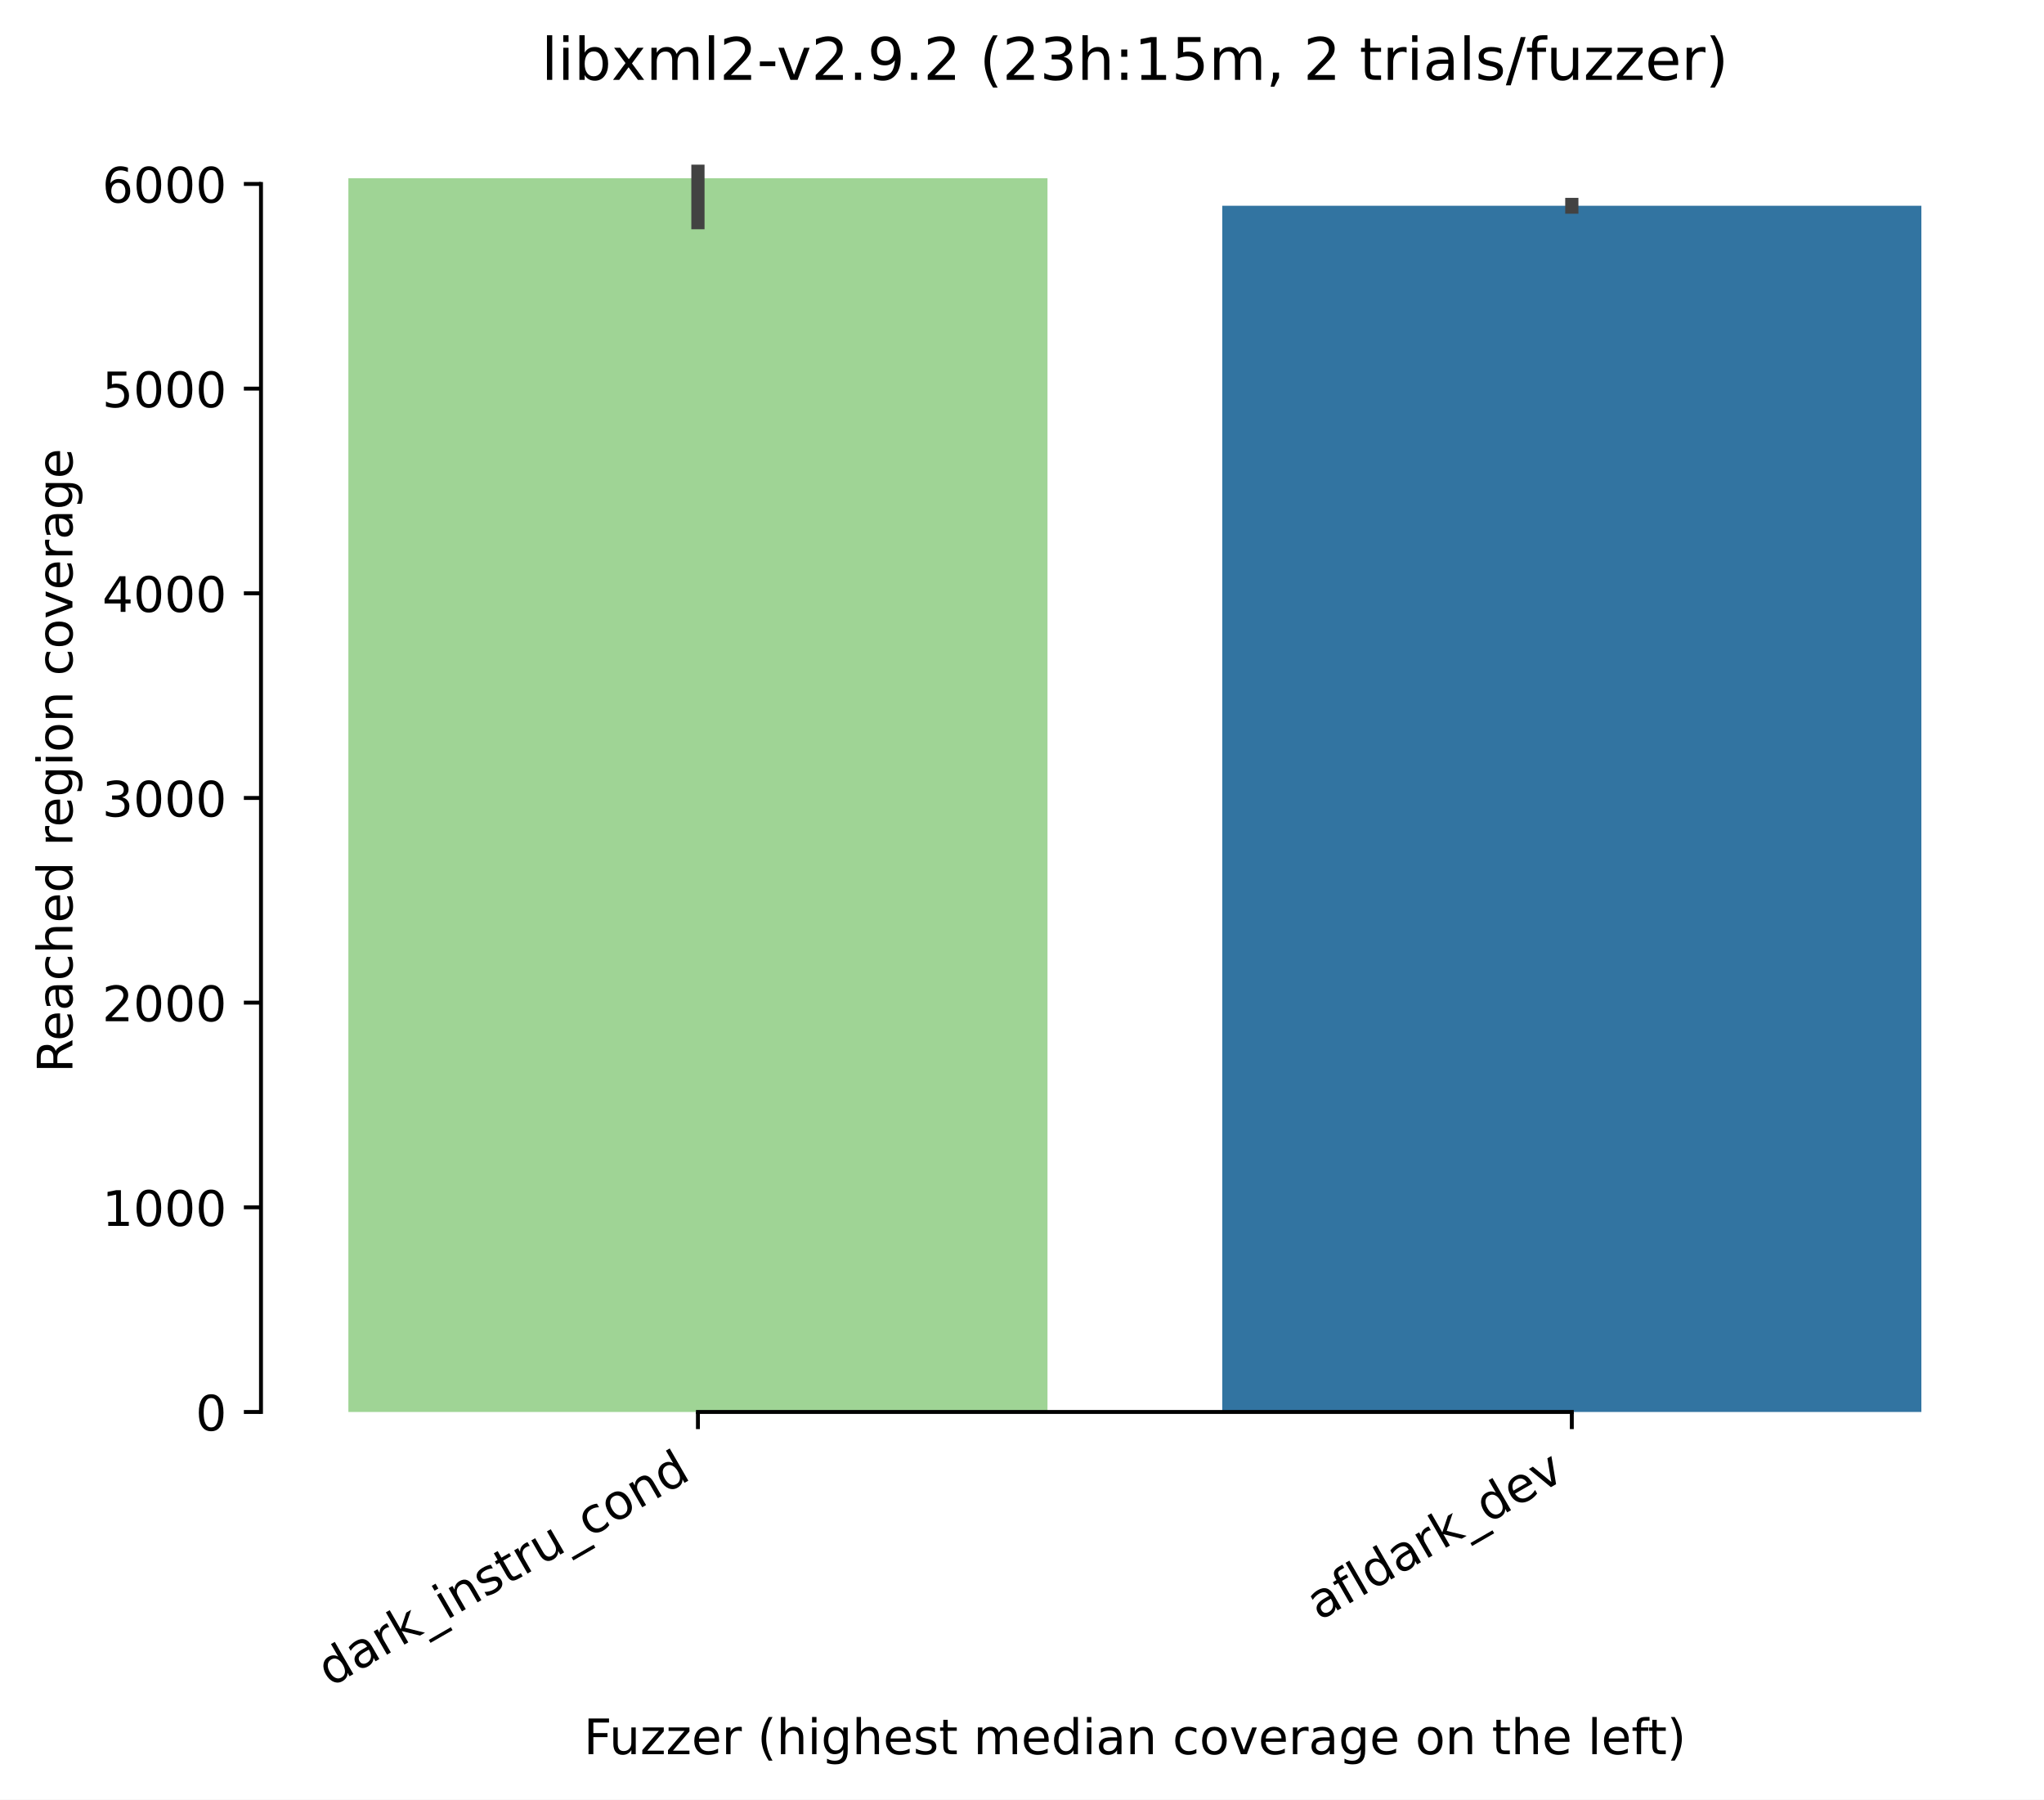
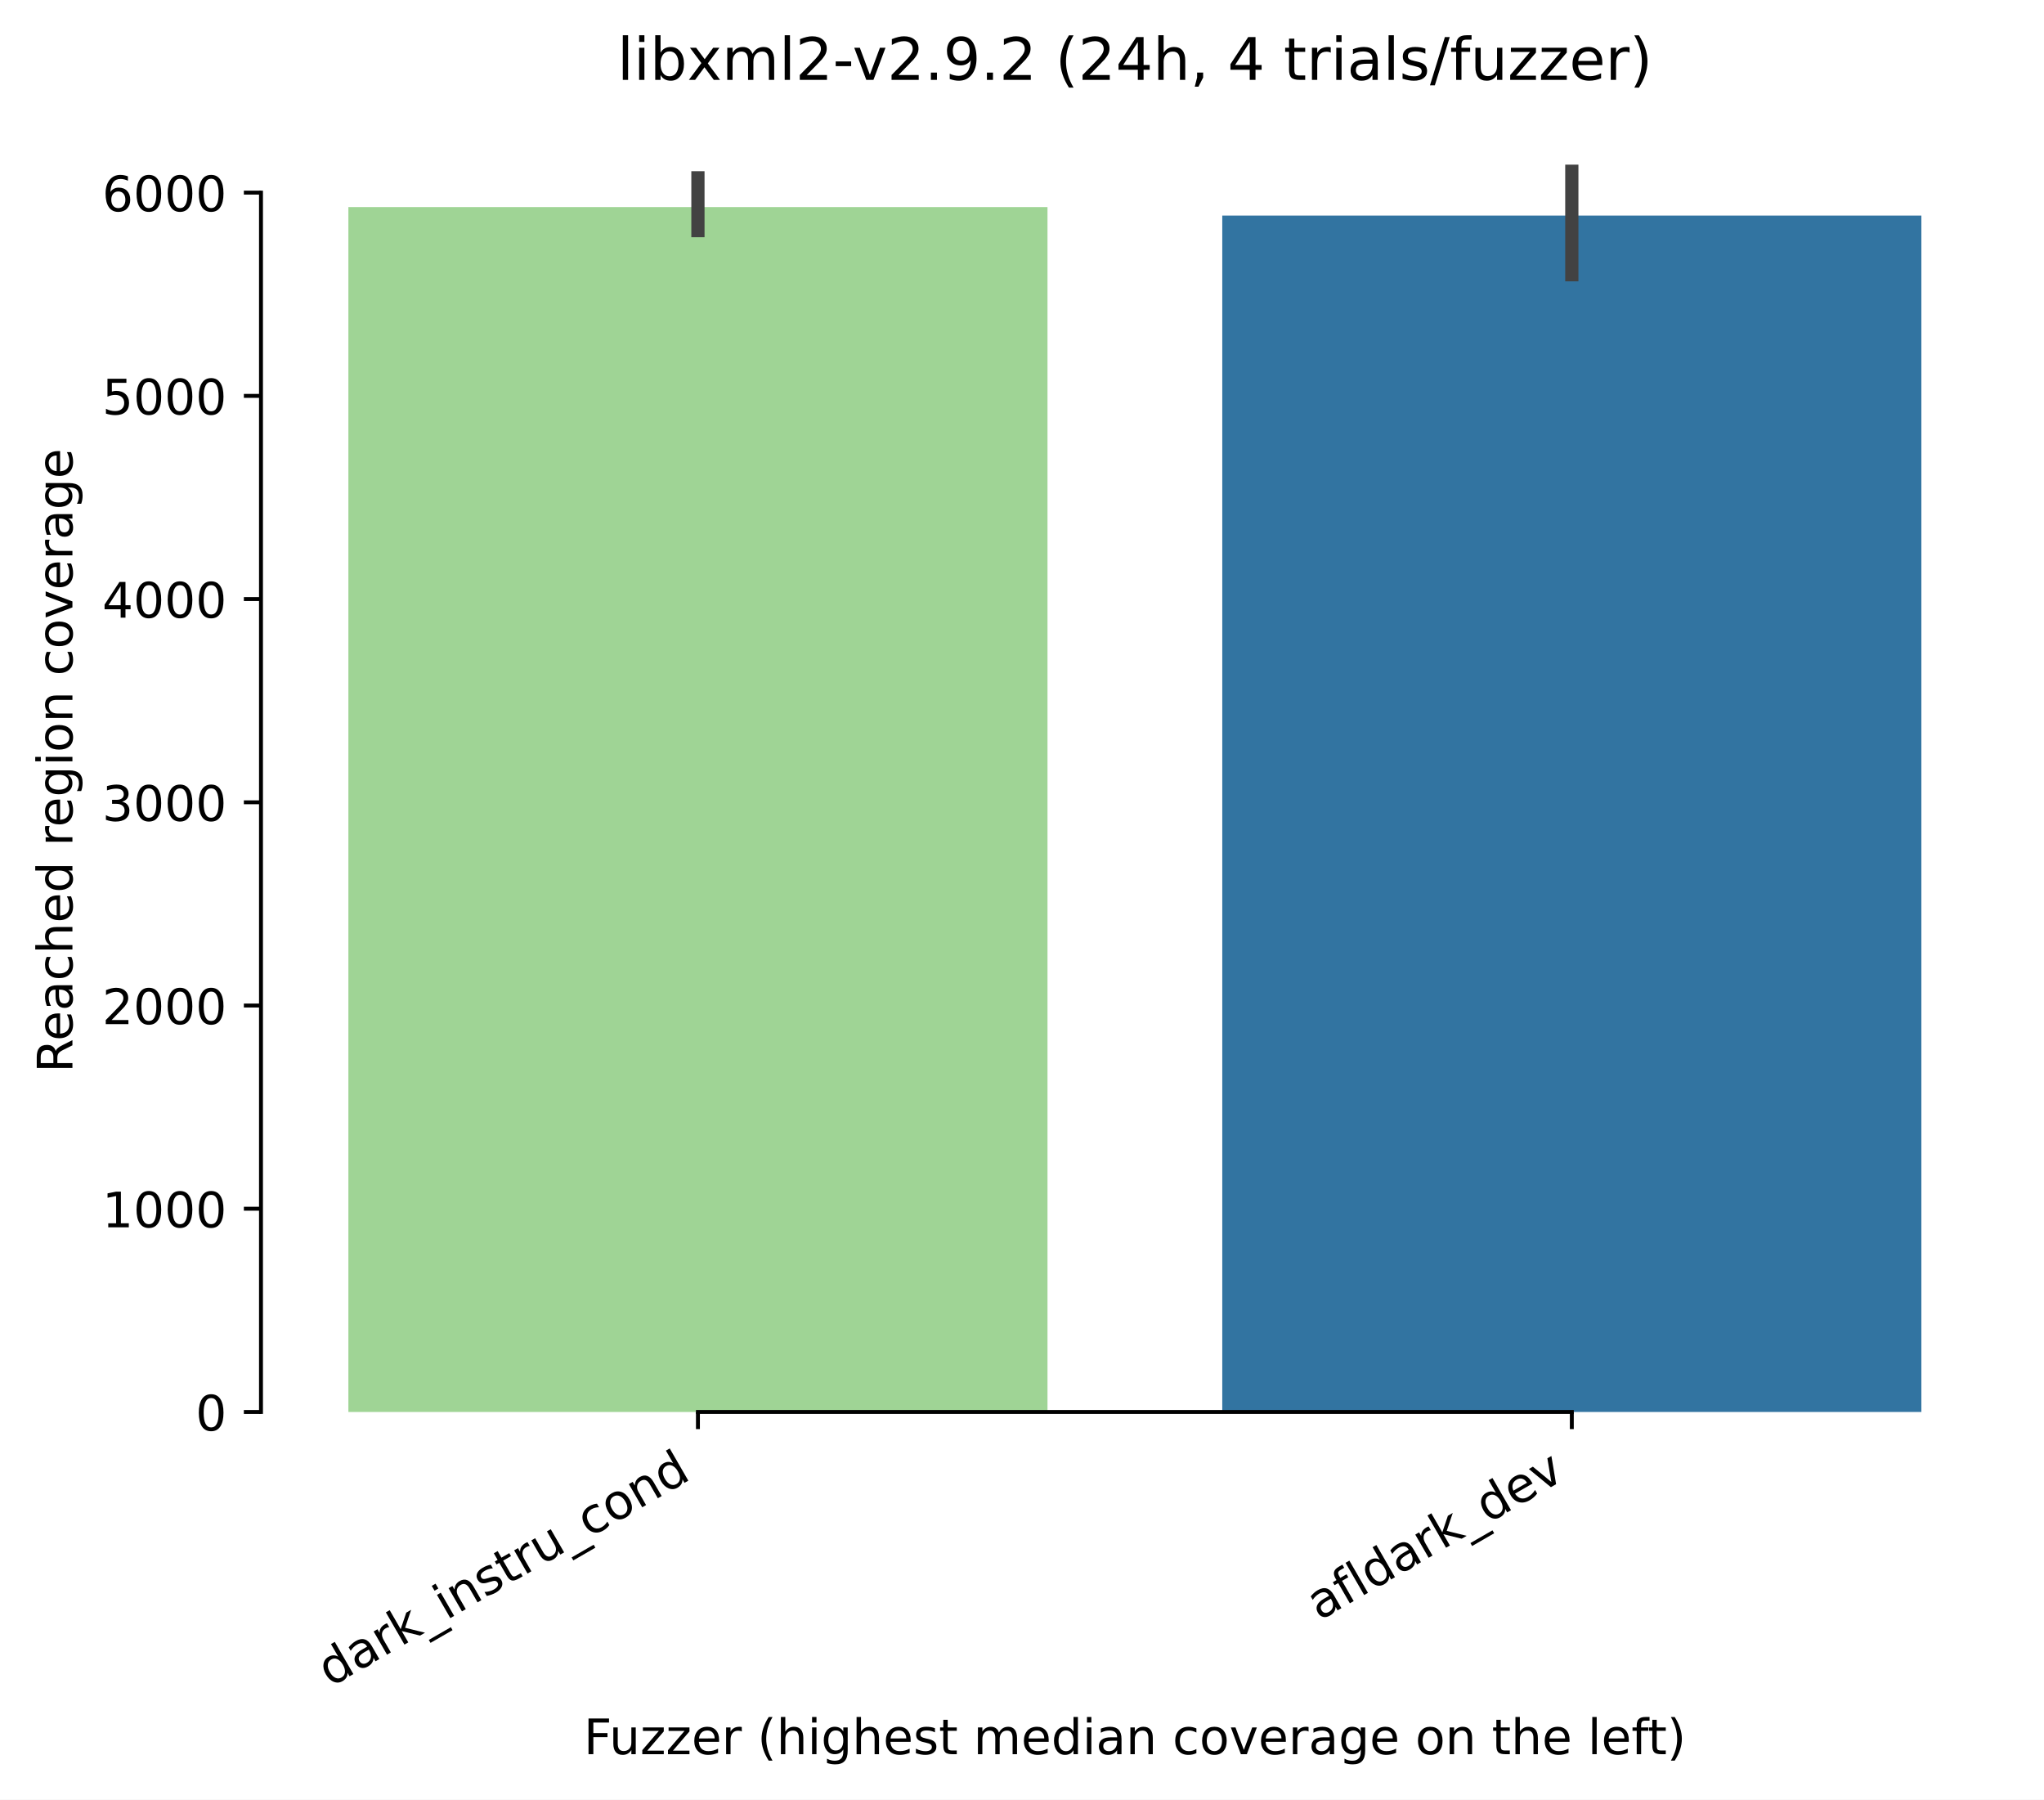
<svg xmlns="http://www.w3.org/2000/svg" xmlns:xlink="http://www.w3.org/1999/xlink" height="367.618pt" version="1.1" viewBox="0 0 417.648 367.618" width="417.648pt">
  <defs>
    <style type="text/css">*{stroke-linecap:butt;stroke-linejoin:round;}</style>
  </defs>
  <g id="figure_1">
    <g id="patch_1">
      <path d="M 0 367.618  L 417.648 367.618  L 417.648 0  L 0 0  z " style="fill:#ffffff;" />
    </g>
    <g id="axes_1">
      <g id="patch_2">
        <path d="M 53.328 288.43  L 410.448 288.43  L 410.448 22.318  L 53.328 22.318  z " style="fill:#ffffff;" />
      </g>
      <g id="patch_3">
-         <path clip-path="url(#pea801b7d7a)" d="M 71.184 288.43  L 214.032 288.43  L 214.032 36.412  L 71.184 36.412  z " style="fill:#9fd495;" />
+         <path clip-path="url(#p8fceeec63d)" d="M 71.184 288.43  L 214.032 288.43  L 214.032 42.297  L 71.184 42.297  z " style="fill:#9fd495;" />
      </g>
      <g id="patch_4">
-         <path clip-path="url(#pea801b7d7a)" d="M 249.744 288.43  L 392.592 288.43  L 392.592 42.035  L 249.744 42.035  z " style="fill:#3274a1;" />
+         <path clip-path="url(#p8fceeec63d)" d="M 249.744 288.43  L 392.592 288.43  L 392.592 44.04  L 249.744 44.04  z " style="fill:#3274a1;" />
      </g>
      <g id="matplotlib.axis_1">
        <g id="xtick_1">
          <g id="line2d_1">
            <defs>
-               <path d="M 0 0  L 0 3.5  " id="m14c34726f8" style="stroke:#000000;stroke-width:0.8;" />
+               <path d="M 0 0  L 0 3.5  " id="m672c9e82ef" style="stroke:#000000;stroke-width:0.8;" />
            </defs>
            <g>
-               <use style="stroke:#000000;stroke-width:0.8;" x="142.608" xlink:href="#m14c34726f8" y="288.43" />
+               <use style="stroke:#000000;stroke-width:0.8;" x="142.608" xlink:href="#m672c9e82ef" y="288.43" />
            </g>
          </g>
          <g id="text_1">
            <g transform="translate(67.4923 344.6981)rotate(-30)scale(0.1 -0.1)">
              <defs>
                <path d="M 45.406 46.391  L 45.406 75.984  L 54.391 75.984  L 54.391 0  L 45.406 0  L 45.406 8.203  Q 42.578 3.328 38.25 0.953  Q 33.938 -1.422 27.875 -1.422  Q 17.969 -1.422 11.734 6.484  Q 5.516 14.406 5.516 27.297  Q 5.516 40.188 11.734 48.094  Q 17.969 56 27.875 56  Q 33.938 56 38.25 53.625  Q 42.578 51.266 45.406 46.391  z M 14.797 27.297  Q 14.797 17.391 18.875 11.75  Q 22.953 6.109 30.078 6.109  Q 37.203 6.109 41.297 11.75  Q 45.406 17.391 45.406 27.297  Q 45.406 37.203 41.297 42.844  Q 37.203 48.484 30.078 48.484  Q 22.953 48.484 18.875 42.844  Q 14.797 37.203 14.797 27.297  z " id="DejaVuSans-100" />
                <path d="M 34.281 27.484  Q 23.391 27.484 19.188 25  Q 14.984 22.516 14.984 16.5  Q 14.984 11.719 18.141 8.906  Q 21.297 6.109 26.703 6.109  Q 34.188 6.109 38.703 11.406  Q 43.219 16.703 43.219 25.484  L 43.219 27.484  z M 52.203 31.203  L 52.203 0  L 43.219 0  L 43.219 8.297  Q 40.141 3.328 35.547 0.953  Q 30.953 -1.422 24.312 -1.422  Q 15.922 -1.422 10.953 3.297  Q 6 8.016 6 15.922  Q 6 25.141 12.172 29.828  Q 18.359 34.516 30.609 34.516  L 43.219 34.516  L 43.219 35.406  Q 43.219 41.609 39.141 45  Q 35.062 48.391 27.688 48.391  Q 23 48.391 18.547 47.266  Q 14.109 46.141 10.016 43.891  L 10.016 52.203  Q 14.938 54.109 19.578 55.047  Q 24.219 56 28.609 56  Q 40.484 56 46.344 49.844  Q 52.203 43.703 52.203 31.203  z " id="DejaVuSans-97" />
                <path d="M 41.109 46.297  Q 39.594 47.172 37.812 47.578  Q 36.031 48 33.891 48  Q 26.266 48 22.188 43.047  Q 18.109 38.094 18.109 28.812  L 18.109 0  L 9.078 0  L 9.078 54.688  L 18.109 54.688  L 18.109 46.188  Q 20.953 51.172 25.484 53.578  Q 30.031 56 36.531 56  Q 37.453 56 38.578 55.875  Q 39.703 55.766 41.062 55.516  z " id="DejaVuSans-114" />
                <path d="M 9.078 75.984  L 18.109 75.984  L 18.109 31.109  L 44.922 54.688  L 56.391 54.688  L 27.391 29.109  L 57.625 0  L 45.906 0  L 18.109 26.703  L 18.109 0  L 9.078 0  z " id="DejaVuSans-107" />
                <path d="M 50.984 -16.609  L 50.984 -23.578  L -0.984 -23.578  L -0.984 -16.609  z " id="DejaVuSans-95" />
                <path d="M 9.422 54.688  L 18.406 54.688  L 18.406 0  L 9.422 0  z M 9.422 75.984  L 18.406 75.984  L 18.406 64.594  L 9.422 64.594  z " id="DejaVuSans-105" />
                <path d="M 54.891 33.016  L 54.891 0  L 45.906 0  L 45.906 32.719  Q 45.906 40.484 42.875 44.328  Q 39.844 48.188 33.797 48.188  Q 26.516 48.188 22.312 43.547  Q 18.109 38.922 18.109 30.906  L 18.109 0  L 9.078 0  L 9.078 54.688  L 18.109 54.688  L 18.109 46.188  Q 21.344 51.125 25.703 53.562  Q 30.078 56 35.797 56  Q 45.219 56 50.047 50.172  Q 54.891 44.344 54.891 33.016  z " id="DejaVuSans-110" />
                <path d="M 44.281 53.078  L 44.281 44.578  Q 40.484 46.531 36.375 47.5  Q 32.281 48.484 27.875 48.484  Q 21.188 48.484 17.844 46.438  Q 14.5 44.391 14.5 40.281  Q 14.5 37.156 16.891 35.375  Q 19.281 33.594 26.516 31.984  L 29.594 31.297  Q 39.156 29.25 43.188 25.516  Q 47.219 21.781 47.219 15.094  Q 47.219 7.469 41.188 3.016  Q 35.156 -1.422 24.609 -1.422  Q 20.219 -1.422 15.453 -0.562  Q 10.688 0.297 5.422 2  L 5.422 11.281  Q 10.406 8.688 15.234 7.391  Q 20.062 6.109 24.812 6.109  Q 31.156 6.109 34.562 8.281  Q 37.984 10.453 37.984 14.406  Q 37.984 18.062 35.516 20.016  Q 33.062 21.969 24.703 23.781  L 21.578 24.516  Q 13.234 26.266 9.516 29.906  Q 5.812 33.547 5.812 39.891  Q 5.812 47.609 11.281 51.797  Q 16.75 56 26.812 56  Q 31.781 56 36.172 55.266  Q 40.578 54.547 44.281 53.078  z " id="DejaVuSans-115" />
                <path d="M 18.312 70.219  L 18.312 54.688  L 36.812 54.688  L 36.812 47.703  L 18.312 47.703  L 18.312 18.016  Q 18.312 11.328 20.141 9.422  Q 21.969 7.516 27.594 7.516  L 36.812 7.516  L 36.812 0  L 27.594 0  Q 17.188 0 13.234 3.875  Q 9.281 7.766 9.281 18.016  L 9.281 47.703  L 2.688 47.703  L 2.688 54.688  L 9.281 54.688  L 9.281 70.219  z " id="DejaVuSans-116" />
                <path d="M 8.5 21.578  L 8.5 54.688  L 17.484 54.688  L 17.484 21.922  Q 17.484 14.156 20.5 10.266  Q 23.531 6.391 29.594 6.391  Q 36.859 6.391 41.078 11.031  Q 45.312 15.672 45.312 23.688  L 45.312 54.688  L 54.297 54.688  L 54.297 0  L 45.312 0  L 45.312 8.406  Q 42.047 3.422 37.719 1  Q 33.406 -1.422 27.688 -1.422  Q 18.266 -1.422 13.375 4.438  Q 8.5 10.297 8.5 21.578  z M 31.109 56  z " id="DejaVuSans-117" />
                <path d="M 48.781 52.594  L 48.781 44.188  Q 44.969 46.297 41.141 47.344  Q 37.312 48.391 33.406 48.391  Q 24.656 48.391 19.812 42.844  Q 14.984 37.312 14.984 27.297  Q 14.984 17.281 19.812 11.734  Q 24.656 6.203 33.406 6.203  Q 37.312 6.203 41.141 7.25  Q 44.969 8.297 48.781 10.406  L 48.781 2.094  Q 45.016 0.344 40.984 -0.531  Q 36.969 -1.422 32.422 -1.422  Q 20.062 -1.422 12.781 6.344  Q 5.516 14.109 5.516 27.297  Q 5.516 40.672 12.859 48.328  Q 20.219 56 33.016 56  Q 37.156 56 41.109 55.141  Q 45.062 54.297 48.781 52.594  z " id="DejaVuSans-99" />
                <path d="M 30.609 48.391  Q 23.391 48.391 19.188 42.75  Q 14.984 37.109 14.984 27.297  Q 14.984 17.484 19.156 11.844  Q 23.344 6.203 30.609 6.203  Q 37.797 6.203 41.984 11.859  Q 46.188 17.531 46.188 27.297  Q 46.188 37.016 41.984 42.703  Q 37.797 48.391 30.609 48.391  z M 30.609 56  Q 42.328 56 49.016 48.375  Q 55.719 40.766 55.719 27.297  Q 55.719 13.875 49.016 6.219  Q 42.328 -1.422 30.609 -1.422  Q 18.844 -1.422 12.172 6.219  Q 5.516 13.875 5.516 27.297  Q 5.516 40.766 12.172 48.375  Q 18.844 56 30.609 56  z " id="DejaVuSans-111" />
              </defs>
              <use xlink:href="#DejaVuSans-100" />
              <use x="63.477" xlink:href="#DejaVuSans-97" />
              <use x="124.756" xlink:href="#DejaVuSans-114" />
              <use x="165.869" xlink:href="#DejaVuSans-107" />
              <use x="223.779" xlink:href="#DejaVuSans-95" />
              <use x="273.779" xlink:href="#DejaVuSans-105" />
              <use x="301.562" xlink:href="#DejaVuSans-110" />
              <use x="364.941" xlink:href="#DejaVuSans-115" />
              <use x="417.041" xlink:href="#DejaVuSans-116" />
              <use x="456.25" xlink:href="#DejaVuSans-114" />
              <use x="497.363" xlink:href="#DejaVuSans-117" />
              <use x="560.742" xlink:href="#DejaVuSans-95" />
              <use x="610.742" xlink:href="#DejaVuSans-99" />
              <use x="665.723" xlink:href="#DejaVuSans-111" />
              <use x="726.904" xlink:href="#DejaVuSans-110" />
              <use x="790.283" xlink:href="#DejaVuSans-100" />
            </g>
          </g>
        </g>
        <g id="xtick_2">
          <g id="line2d_2">
            <g>
-               <use style="stroke:#000000;stroke-width:0.8;" x="321.168" xlink:href="#m14c34726f8" y="288.43" />
+               <use style="stroke:#000000;stroke-width:0.8;" x="321.168" xlink:href="#m672c9e82ef" y="288.43" />
            </g>
          </g>
          <g id="text_2">
            <g transform="translate(269.5649 331.1231)rotate(-30)scale(0.1 -0.1)">
              <defs>
                <path d="M 37.109 75.984  L 37.109 68.5  L 28.516 68.5  Q 23.688 68.5 21.797 66.547  Q 19.922 64.594 19.922 59.516  L 19.922 54.688  L 34.719 54.688  L 34.719 47.703  L 19.922 47.703  L 19.922 0  L 10.891 0  L 10.891 47.703  L 2.297 47.703  L 2.297 54.688  L 10.891 54.688  L 10.891 58.5  Q 10.891 67.625 15.141 71.797  Q 19.391 75.984 28.609 75.984  z " id="DejaVuSans-102" />
                <path d="M 9.422 75.984  L 18.406 75.984  L 18.406 0  L 9.422 0  z " id="DejaVuSans-108" />
                <path d="M 56.203 29.594  L 56.203 25.203  L 14.891 25.203  Q 15.484 15.922 20.484 11.062  Q 25.484 6.203 34.422 6.203  Q 39.594 6.203 44.453 7.469  Q 49.312 8.734 54.109 11.281  L 54.109 2.781  Q 49.266 0.734 44.188 -0.344  Q 39.109 -1.422 33.891 -1.422  Q 20.797 -1.422 13.156 6.188  Q 5.516 13.812 5.516 26.812  Q 5.516 40.234 12.766 48.109  Q 20.016 56 32.328 56  Q 43.359 56 49.781 48.891  Q 56.203 41.797 56.203 29.594  z M 47.219 32.234  Q 47.125 39.594 43.094 43.984  Q 39.062 48.391 32.422 48.391  Q 24.906 48.391 20.391 44.141  Q 15.875 39.891 15.188 32.172  z " id="DejaVuSans-101" />
                <path d="M 2.984 54.688  L 12.5 54.688  L 29.594 8.797  L 46.688 54.688  L 56.203 54.688  L 35.688 0  L 23.484 0  z " id="DejaVuSans-118" />
              </defs>
              <use xlink:href="#DejaVuSans-97" />
              <use x="61.279" xlink:href="#DejaVuSans-102" />
              <use x="96.484" xlink:href="#DejaVuSans-108" />
              <use x="124.268" xlink:href="#DejaVuSans-100" />
              <use x="187.744" xlink:href="#DejaVuSans-97" />
              <use x="249.023" xlink:href="#DejaVuSans-114" />
              <use x="290.137" xlink:href="#DejaVuSans-107" />
              <use x="348.047" xlink:href="#DejaVuSans-95" />
              <use x="398.047" xlink:href="#DejaVuSans-100" />
              <use x="461.523" xlink:href="#DejaVuSans-101" />
              <use x="523.047" xlink:href="#DejaVuSans-118" />
            </g>
          </g>
        </g>
        <g id="text_3">
          <g transform="translate(119.2702 358.3384)scale(0.1 -0.1)">
            <defs>
              <path d="M 9.812 72.906  L 51.703 72.906  L 51.703 64.594  L 19.672 64.594  L 19.672 43.109  L 48.578 43.109  L 48.578 34.812  L 19.672 34.812  L 19.672 0  L 9.812 0  z " id="DejaVuSans-70" />
              <path d="M 5.516 54.688  L 48.188 54.688  L 48.188 46.484  L 14.406 7.172  L 48.188 7.172  L 48.188 0  L 4.297 0  L 4.297 8.203  L 38.094 47.516  L 5.516 47.516  z " id="DejaVuSans-122" />
              <path id="DejaVuSans-32" />
              <path d="M 31 75.875  Q 24.469 64.656 21.281 53.656  Q 18.109 42.672 18.109 31.391  Q 18.109 20.125 21.312 9.062  Q 24.516 -2 31 -13.188  L 23.188 -13.188  Q 15.875 -1.703 12.234 9.375  Q 8.594 20.453 8.594 31.391  Q 8.594 42.281 12.203 53.312  Q 15.828 64.359 23.188 75.875  z " id="DejaVuSans-40" />
              <path d="M 54.891 33.016  L 54.891 0  L 45.906 0  L 45.906 32.719  Q 45.906 40.484 42.875 44.328  Q 39.844 48.188 33.797 48.188  Q 26.516 48.188 22.312 43.547  Q 18.109 38.922 18.109 30.906  L 18.109 0  L 9.078 0  L 9.078 75.984  L 18.109 75.984  L 18.109 46.188  Q 21.344 51.125 25.703 53.562  Q 30.078 56 35.797 56  Q 45.219 56 50.047 50.172  Q 54.891 44.344 54.891 33.016  z " id="DejaVuSans-104" />
              <path d="M 45.406 27.984  Q 45.406 37.75 41.375 43.109  Q 37.359 48.484 30.078 48.484  Q 22.859 48.484 18.828 43.109  Q 14.797 37.75 14.797 27.984  Q 14.797 18.266 18.828 12.891  Q 22.859 7.516 30.078 7.516  Q 37.359 7.516 41.375 12.891  Q 45.406 18.266 45.406 27.984  z M 54.391 6.781  Q 54.391 -7.172 48.188 -13.984  Q 42 -20.797 29.203 -20.797  Q 24.469 -20.797 20.266 -20.094  Q 16.062 -19.391 12.109 -17.922  L 12.109 -9.188  Q 16.062 -11.328 19.922 -12.344  Q 23.781 -13.375 27.781 -13.375  Q 36.625 -13.375 41.016 -8.766  Q 45.406 -4.156 45.406 5.172  L 45.406 9.625  Q 42.625 4.781 38.281 2.391  Q 33.938 0 27.875 0  Q 17.828 0 11.672 7.656  Q 5.516 15.328 5.516 27.984  Q 5.516 40.672 11.672 48.328  Q 17.828 56 27.875 56  Q 33.938 56 38.281 53.609  Q 42.625 51.219 45.406 46.391  L 45.406 54.688  L 54.391 54.688  z " id="DejaVuSans-103" />
              <path d="M 52 44.188  Q 55.375 50.25 60.062 53.125  Q 64.75 56 71.094 56  Q 79.641 56 84.281 50.016  Q 88.922 44.047 88.922 33.016  L 88.922 0  L 79.891 0  L 79.891 32.719  Q 79.891 40.578 77.094 44.375  Q 74.312 48.188 68.609 48.188  Q 61.625 48.188 57.562 43.547  Q 53.516 38.922 53.516 30.906  L 53.516 0  L 44.484 0  L 44.484 32.719  Q 44.484 40.625 41.703 44.406  Q 38.922 48.188 33.109 48.188  Q 26.219 48.188 22.156 43.531  Q 18.109 38.875 18.109 30.906  L 18.109 0  L 9.078 0  L 9.078 54.688  L 18.109 54.688  L 18.109 46.188  Q 21.188 51.219 25.484 53.609  Q 29.781 56 35.688 56  Q 41.656 56 45.828 52.969  Q 50 49.953 52 44.188  z " id="DejaVuSans-109" />
              <path d="M 8.016 75.875  L 15.828 75.875  Q 23.141 64.359 26.781 53.312  Q 30.422 42.281 30.422 31.391  Q 30.422 20.453 26.781 9.375  Q 23.141 -1.703 15.828 -13.188  L 8.016 -13.188  Q 14.5 -2 17.703 9.062  Q 20.906 20.125 20.906 31.391  Q 20.906 42.672 17.703 53.656  Q 14.5 64.656 8.016 75.875  z " id="DejaVuSans-41" />
            </defs>
            <use xlink:href="#DejaVuSans-70" />
            <use x="52.02" xlink:href="#DejaVuSans-117" />
            <use x="115.398" xlink:href="#DejaVuSans-122" />
            <use x="167.889" xlink:href="#DejaVuSans-122" />
            <use x="220.379" xlink:href="#DejaVuSans-101" />
            <use x="281.902" xlink:href="#DejaVuSans-114" />
            <use x="323.016" xlink:href="#DejaVuSans-32" />
            <use x="354.803" xlink:href="#DejaVuSans-40" />
            <use x="393.816" xlink:href="#DejaVuSans-104" />
            <use x="457.195" xlink:href="#DejaVuSans-105" />
            <use x="484.979" xlink:href="#DejaVuSans-103" />
            <use x="548.455" xlink:href="#DejaVuSans-104" />
            <use x="611.834" xlink:href="#DejaVuSans-101" />
            <use x="673.357" xlink:href="#DejaVuSans-115" />
            <use x="725.457" xlink:href="#DejaVuSans-116" />
            <use x="764.666" xlink:href="#DejaVuSans-32" />
            <use x="796.453" xlink:href="#DejaVuSans-109" />
            <use x="893.865" xlink:href="#DejaVuSans-101" />
            <use x="955.389" xlink:href="#DejaVuSans-100" />
            <use x="1018.865" xlink:href="#DejaVuSans-105" />
            <use x="1046.648" xlink:href="#DejaVuSans-97" />
            <use x="1107.928" xlink:href="#DejaVuSans-110" />
            <use x="1171.307" xlink:href="#DejaVuSans-32" />
            <use x="1203.094" xlink:href="#DejaVuSans-99" />
            <use x="1258.074" xlink:href="#DejaVuSans-111" />
            <use x="1319.256" xlink:href="#DejaVuSans-118" />
            <use x="1378.436" xlink:href="#DejaVuSans-101" />
            <use x="1439.959" xlink:href="#DejaVuSans-114" />
            <use x="1481.072" xlink:href="#DejaVuSans-97" />
            <use x="1542.352" xlink:href="#DejaVuSans-103" />
            <use x="1605.828" xlink:href="#DejaVuSans-101" />
            <use x="1667.352" xlink:href="#DejaVuSans-32" />
            <use x="1699.139" xlink:href="#DejaVuSans-111" />
            <use x="1760.32" xlink:href="#DejaVuSans-110" />
            <use x="1823.699" xlink:href="#DejaVuSans-32" />
            <use x="1855.486" xlink:href="#DejaVuSans-116" />
            <use x="1894.695" xlink:href="#DejaVuSans-104" />
            <use x="1958.074" xlink:href="#DejaVuSans-101" />
            <use x="2019.598" xlink:href="#DejaVuSans-32" />
            <use x="2051.385" xlink:href="#DejaVuSans-108" />
            <use x="2079.168" xlink:href="#DejaVuSans-101" />
            <use x="2140.691" xlink:href="#DejaVuSans-102" />
            <use x="2174.146" xlink:href="#DejaVuSans-116" />
            <use x="2213.355" xlink:href="#DejaVuSans-41" />
          </g>
        </g>
      </g>
      <g id="matplotlib.axis_2">
        <g id="ytick_1">
          <g id="line2d_3">
            <defs>
-               <path d="M 0 0  L -3.5 0  " id="m6e694a58f4" style="stroke:#000000;stroke-width:0.8;" />
+               <path d="M 0 0  L -3.5 0  " id="m1390f20db0" style="stroke:#000000;stroke-width:0.8;" />
            </defs>
            <g>
-               <use style="stroke:#000000;stroke-width:0.8;" x="53.328" xlink:href="#m6e694a58f4" y="288.43" />
+               <use style="stroke:#000000;stroke-width:0.8;" x="53.328" xlink:href="#m1390f20db0" y="288.43" />
            </g>
          </g>
          <g id="text_4">
            <g transform="translate(39.96563 292.2293)scale(0.1 -0.1)">
              <defs>
                <path d="M 31.781 66.406  Q 24.172 66.406 20.328 58.906  Q 16.5 51.422 16.5 36.375  Q 16.5 21.391 20.328 13.891  Q 24.172 6.391 31.781 6.391  Q 39.453 6.391 43.281 13.891  Q 47.125 21.391 47.125 36.375  Q 47.125 51.422 43.281 58.906  Q 39.453 66.406 31.781 66.406  z M 31.781 74.219  Q 44.047 74.219 50.516 64.516  Q 56.984 54.828 56.984 36.375  Q 56.984 17.969 50.516 8.266  Q 44.047 -1.422 31.781 -1.422  Q 19.531 -1.422 13.062 8.266  Q 6.594 17.969 6.594 36.375  Q 6.594 54.828 13.062 64.516  Q 19.531 74.219 31.781 74.219  z " id="DejaVuSans-48" />
              </defs>
              <use xlink:href="#DejaVuSans-48" />
            </g>
          </g>
        </g>
        <g id="ytick_2">
          <g id="line2d_4">
            <g>
-               <use style="stroke:#000000;stroke-width:0.8;" x="53.328" xlink:href="#m6e694a58f4" y="246.622" />
+               <use style="stroke:#000000;stroke-width:0.8;" x="53.328" xlink:href="#m1390f20db0" y="246.917" />
            </g>
          </g>
          <g id="text_5">
-             <g transform="translate(20.87813 250.4214)scale(0.1 -0.1)">
+             <g transform="translate(20.87813 250.7158)scale(0.1 -0.1)">
              <defs>
                <path d="M 12.406 8.297  L 28.516 8.297  L 28.516 63.922  L 10.984 60.406  L 10.984 69.391  L 28.422 72.906  L 38.281 72.906  L 38.281 8.297  L 54.391 8.297  L 54.391 0  L 12.406 0  z " id="DejaVuSans-49" />
              </defs>
              <use xlink:href="#DejaVuSans-49" />
              <use x="63.623" xlink:href="#DejaVuSans-48" />
              <use x="127.246" xlink:href="#DejaVuSans-48" />
              <use x="190.869" xlink:href="#DejaVuSans-48" />
            </g>
          </g>
        </g>
        <g id="ytick_3">
          <g id="line2d_5">
            <g>
-               <use style="stroke:#000000;stroke-width:0.8;" x="53.328" xlink:href="#m6e694a58f4" y="204.814" />
+               <use style="stroke:#000000;stroke-width:0.8;" x="53.328" xlink:href="#m1390f20db0" y="205.403" />
            </g>
          </g>
          <g id="text_6">
-             <g transform="translate(20.87813 208.6134)scale(0.1 -0.1)">
+             <g transform="translate(20.87813 209.2023)scale(0.1 -0.1)">
              <defs>
                <path d="M 19.188 8.297  L 53.609 8.297  L 53.609 0  L 7.328 0  L 7.328 8.297  Q 12.938 14.109 22.625 23.891  Q 32.328 33.688 34.812 36.531  Q 39.547 41.844 41.422 45.531  Q 43.312 49.219 43.312 52.781  Q 43.312 58.594 39.234 62.25  Q 35.156 65.922 28.609 65.922  Q 23.969 65.922 18.812 64.312  Q 13.672 62.703 7.812 59.422  L 7.812 69.391  Q 13.766 71.781 18.938 73  Q 24.125 74.219 28.422 74.219  Q 39.75 74.219 46.484 68.547  Q 53.219 62.891 53.219 53.422  Q 53.219 48.922 51.531 44.891  Q 49.859 40.875 45.406 35.406  Q 44.188 33.984 37.641 27.219  Q 31.109 20.453 19.188 8.297  z " id="DejaVuSans-50" />
              </defs>
              <use xlink:href="#DejaVuSans-50" />
              <use x="63.623" xlink:href="#DejaVuSans-48" />
              <use x="127.246" xlink:href="#DejaVuSans-48" />
              <use x="190.869" xlink:href="#DejaVuSans-48" />
            </g>
          </g>
        </g>
        <g id="ytick_4">
          <g id="line2d_6">
            <g>
-               <use style="stroke:#000000;stroke-width:0.8;" x="53.328" xlink:href="#m6e694a58f4" y="163.006" />
+               <use style="stroke:#000000;stroke-width:0.8;" x="53.328" xlink:href="#m1390f20db0" y="163.89" />
            </g>
          </g>
          <g id="text_7">
-             <g transform="translate(20.87813 166.8054)scale(0.1 -0.1)">
+             <g transform="translate(20.87813 167.6888)scale(0.1 -0.1)">
              <defs>
                <path d="M 40.578 39.312  Q 47.656 37.797 51.625 33  Q 55.609 28.219 55.609 21.188  Q 55.609 10.406 48.188 4.484  Q 40.766 -1.422 27.094 -1.422  Q 22.516 -1.422 17.656 -0.516  Q 12.797 0.391 7.625 2.203  L 7.625 11.719  Q 11.719 9.328 16.594 8.109  Q 21.484 6.891 26.812 6.891  Q 36.078 6.891 40.938 10.547  Q 45.797 14.203 45.797 21.188  Q 45.797 27.641 41.281 31.266  Q 36.766 34.906 28.719 34.906  L 20.219 34.906  L 20.219 43.016  L 29.109 43.016  Q 36.375 43.016 40.234 45.922  Q 44.094 48.828 44.094 54.297  Q 44.094 59.906 40.109 62.906  Q 36.141 65.922 28.719 65.922  Q 24.656 65.922 20.016 65.031  Q 15.375 64.156 9.812 62.312  L 9.812 71.094  Q 15.438 72.656 20.344 73.438  Q 25.25 74.219 29.594 74.219  Q 40.828 74.219 47.359 69.109  Q 53.906 64.016 53.906 55.328  Q 53.906 49.266 50.438 45.094  Q 46.969 40.922 40.578 39.312  z " id="DejaVuSans-51" />
              </defs>
              <use xlink:href="#DejaVuSans-51" />
              <use x="63.623" xlink:href="#DejaVuSans-48" />
              <use x="127.246" xlink:href="#DejaVuSans-48" />
              <use x="190.869" xlink:href="#DejaVuSans-48" />
            </g>
          </g>
        </g>
        <g id="ytick_5">
          <g id="line2d_7">
            <g>
-               <use style="stroke:#000000;stroke-width:0.8;" x="53.328" xlink:href="#m6e694a58f4" y="121.198" />
+               <use style="stroke:#000000;stroke-width:0.8;" x="53.328" xlink:href="#m1390f20db0" y="122.376" />
            </g>
          </g>
          <g id="text_8">
-             <g transform="translate(20.87813 124.9974)scale(0.1 -0.1)">
+             <g transform="translate(20.87813 126.1753)scale(0.1 -0.1)">
              <defs>
                <path d="M 37.797 64.312  L 12.891 25.391  L 37.797 25.391  z M 35.203 72.906  L 47.609 72.906  L 47.609 25.391  L 58.016 25.391  L 58.016 17.188  L 47.609 17.188  L 47.609 0  L 37.797 0  L 37.797 17.188  L 4.891 17.188  L 4.891 26.703  z " id="DejaVuSans-52" />
              </defs>
              <use xlink:href="#DejaVuSans-52" />
              <use x="63.623" xlink:href="#DejaVuSans-48" />
              <use x="127.246" xlink:href="#DejaVuSans-48" />
              <use x="190.869" xlink:href="#DejaVuSans-48" />
            </g>
          </g>
        </g>
        <g id="ytick_6">
          <g id="line2d_8">
            <g>
-               <use style="stroke:#000000;stroke-width:0.8;" x="53.328" xlink:href="#m6e694a58f4" y="79.39" />
+               <use style="stroke:#000000;stroke-width:0.8;" x="53.328" xlink:href="#m1390f20db0" y="80.863" />
            </g>
          </g>
          <g id="text_9">
-             <g transform="translate(20.87813 83.18942)scale(0.1 -0.1)">
+             <g transform="translate(20.87813 84.66178)scale(0.1 -0.1)">
              <defs>
                <path d="M 10.797 72.906  L 49.516 72.906  L 49.516 64.594  L 19.828 64.594  L 19.828 46.734  Q 21.969 47.469 24.109 47.828  Q 26.266 48.188 28.422 48.188  Q 40.625 48.188 47.75 41.5  Q 54.891 34.812 54.891 23.391  Q 54.891 11.625 47.562 5.094  Q 40.234 -1.422 26.906 -1.422  Q 22.312 -1.422 17.547 -0.641  Q 12.797 0.141 7.719 1.703  L 7.719 11.625  Q 12.109 9.234 16.797 8.062  Q 21.484 6.891 26.703 6.891  Q 35.156 6.891 40.078 11.328  Q 45.016 15.766 45.016 23.391  Q 45.016 31 40.078 35.438  Q 35.156 39.891 26.703 39.891  Q 22.75 39.891 18.812 39.016  Q 14.891 38.141 10.797 36.281  z " id="DejaVuSans-53" />
              </defs>
              <use xlink:href="#DejaVuSans-53" />
              <use x="63.623" xlink:href="#DejaVuSans-48" />
              <use x="127.246" xlink:href="#DejaVuSans-48" />
              <use x="190.869" xlink:href="#DejaVuSans-48" />
            </g>
          </g>
        </g>
        <g id="ytick_7">
          <g id="line2d_9">
            <g>
-               <use style="stroke:#000000;stroke-width:0.8;" x="53.328" xlink:href="#m6e694a58f4" y="37.582" />
+               <use style="stroke:#000000;stroke-width:0.8;" x="53.328" xlink:href="#m1390f20db0" y="39.349" />
            </g>
          </g>
          <g id="text_10">
-             <g transform="translate(20.87813 41.38144)scale(0.1 -0.1)">
+             <g transform="translate(20.87813 43.14826)scale(0.1 -0.1)">
              <defs>
                <path d="M 33.016 40.375  Q 26.375 40.375 22.484 35.828  Q 18.609 31.297 18.609 23.391  Q 18.609 15.531 22.484 10.953  Q 26.375 6.391 33.016 6.391  Q 39.656 6.391 43.531 10.953  Q 47.406 15.531 47.406 23.391  Q 47.406 31.297 43.531 35.828  Q 39.656 40.375 33.016 40.375  z M 52.594 71.297  L 52.594 62.312  Q 48.875 64.062 45.094 64.984  Q 41.312 65.922 37.594 65.922  Q 27.828 65.922 22.672 59.328  Q 17.531 52.734 16.797 39.406  Q 19.672 43.656 24.016 45.922  Q 28.375 48.188 33.594 48.188  Q 44.578 48.188 50.953 41.516  Q 57.328 34.859 57.328 23.391  Q 57.328 12.156 50.688 5.359  Q 44.047 -1.422 33.016 -1.422  Q 20.359 -1.422 13.672 8.266  Q 6.984 17.969 6.984 36.375  Q 6.984 53.656 15.188 63.938  Q 23.391 74.219 37.203 74.219  Q 40.922 74.219 44.703 73.484  Q 48.484 72.75 52.594 71.297  z " id="DejaVuSans-54" />
              </defs>
              <use xlink:href="#DejaVuSans-54" />
              <use x="63.623" xlink:href="#DejaVuSans-48" />
              <use x="127.246" xlink:href="#DejaVuSans-48" />
              <use x="190.869" xlink:href="#DejaVuSans-48" />
            </g>
          </g>
        </g>
        <g id="text_11">
          <g transform="translate(14.79844 219.1366)rotate(-90)scale(0.1 -0.1)">
            <defs>
              <path d="M 44.391 34.188  Q 47.562 33.109 50.562 29.594  Q 53.562 26.078 56.594 19.922  L 66.609 0  L 56 0  L 46.688 18.703  Q 43.062 26.031 39.672 28.422  Q 36.281 30.812 30.422 30.812  L 19.672 30.812  L 19.672 0  L 9.812 0  L 9.812 72.906  L 32.078 72.906  Q 44.578 72.906 50.734 67.672  Q 56.891 62.453 56.891 51.906  Q 56.891 45.016 53.688 40.469  Q 50.484 35.938 44.391 34.188  z M 19.672 64.797  L 19.672 38.922  L 32.078 38.922  Q 39.203 38.922 42.844 42.219  Q 46.484 45.516 46.484 51.906  Q 46.484 58.297 42.844 61.547  Q 39.203 64.797 32.078 64.797  z " id="DejaVuSans-82" />
            </defs>
            <use xlink:href="#DejaVuSans-82" />
            <use x="64.982" xlink:href="#DejaVuSans-101" />
            <use x="126.506" xlink:href="#DejaVuSans-97" />
            <use x="187.785" xlink:href="#DejaVuSans-99" />
            <use x="242.766" xlink:href="#DejaVuSans-104" />
            <use x="306.145" xlink:href="#DejaVuSans-101" />
            <use x="367.668" xlink:href="#DejaVuSans-100" />
            <use x="431.145" xlink:href="#DejaVuSans-32" />
            <use x="462.932" xlink:href="#DejaVuSans-114" />
            <use x="501.795" xlink:href="#DejaVuSans-101" />
            <use x="563.318" xlink:href="#DejaVuSans-103" />
            <use x="626.795" xlink:href="#DejaVuSans-105" />
            <use x="654.578" xlink:href="#DejaVuSans-111" />
            <use x="715.76" xlink:href="#DejaVuSans-110" />
            <use x="779.139" xlink:href="#DejaVuSans-32" />
            <use x="810.926" xlink:href="#DejaVuSans-99" />
            <use x="865.906" xlink:href="#DejaVuSans-111" />
            <use x="927.088" xlink:href="#DejaVuSans-118" />
            <use x="986.268" xlink:href="#DejaVuSans-101" />
            <use x="1047.791" xlink:href="#DejaVuSans-114" />
            <use x="1088.904" xlink:href="#DejaVuSans-97" />
            <use x="1150.184" xlink:href="#DejaVuSans-103" />
            <use x="1213.66" xlink:href="#DejaVuSans-101" />
          </g>
        </g>
      </g>
      <g id="line2d_10">
-         <path clip-path="url(#pea801b7d7a)" d="M 142.608 45.484  L 142.608 34.99  " style="fill:none;stroke:#424242;stroke-linecap:square;stroke-width:2.7;" />
+         <path clip-path="url(#p8fceeec63d)" d="M 142.608 47.112  L 142.608 36.319  " style="fill:none;stroke:#424242;stroke-linecap:square;stroke-width:2.7;" />
      </g>
      <g id="line2d_11">
-         <path clip-path="url(#pea801b7d7a)" d="M 321.168 42.307  L 321.168 41.763  " style="fill:none;stroke:#424242;stroke-linecap:square;stroke-width:2.7;" />
+         <path clip-path="url(#p8fceeec63d)" d="M 321.168 56.121  L 321.168 34.99  " style="fill:none;stroke:#424242;stroke-linecap:square;stroke-width:2.7;" />
      </g>
      <g id="patch_5">
-         <path d="M 53.328 288.43  L 53.328 37.582  " style="fill:none;stroke:#000000;stroke-linecap:square;stroke-linejoin:miter;stroke-width:0.8;" />
+         <path d="M 53.328 288.43  L 53.328 39.349  " style="fill:none;stroke:#000000;stroke-linecap:square;stroke-linejoin:miter;stroke-width:0.8;" />
      </g>
      <g id="patch_6">
        <path d="M 142.608 288.43  L 321.168 288.43  " style="fill:none;stroke:#000000;stroke-linecap:square;stroke-linejoin:miter;stroke-width:0.8;" />
      </g>
      <g id="text_12">
-         <g transform="translate(110.6281 16.31812)scale(0.12 -0.12)">
+         <g transform="translate(126.1287 16.31812)scale(0.12 -0.12)">
          <defs>
            <path d="M 48.688 27.297  Q 48.688 37.203 44.609 42.844  Q 40.531 48.484 33.406 48.484  Q 26.266 48.484 22.188 42.844  Q 18.109 37.203 18.109 27.297  Q 18.109 17.391 22.188 11.75  Q 26.266 6.109 33.406 6.109  Q 40.531 6.109 44.609 11.75  Q 48.688 17.391 48.688 27.297  z M 18.109 46.391  Q 20.953 51.266 25.266 53.625  Q 29.594 56 35.594 56  Q 45.562 56 51.781 48.094  Q 58.016 40.188 58.016 27.297  Q 58.016 14.406 51.781 6.484  Q 45.562 -1.422 35.594 -1.422  Q 29.594 -1.422 25.266 0.953  Q 20.953 3.328 18.109 8.203  L 18.109 0  L 9.078 0  L 9.078 75.984  L 18.109 75.984  z " id="DejaVuSans-98" />
            <path d="M 54.891 54.688  L 35.109 28.078  L 55.906 0  L 45.312 0  L 29.391 21.484  L 13.484 0  L 2.875 0  L 24.125 28.609  L 4.688 54.688  L 15.281 54.688  L 29.781 35.203  L 44.281 54.688  z " id="DejaVuSans-120" />
            <path d="M 4.891 31.391  L 31.203 31.391  L 31.203 23.391  L 4.891 23.391  z " id="DejaVuSans-45" />
            <path d="M 10.688 12.406  L 21 12.406  L 21 0  L 10.688 0  z " id="DejaVuSans-46" />
            <path d="M 10.984 1.516  L 10.984 10.5  Q 14.703 8.734 18.5 7.812  Q 22.312 6.891 25.984 6.891  Q 35.75 6.891 40.891 13.453  Q 46.047 20.016 46.781 33.406  Q 43.953 29.203 39.594 26.953  Q 35.25 24.703 29.984 24.703  Q 19.047 24.703 12.672 31.312  Q 6.297 37.938 6.297 49.422  Q 6.297 60.641 12.938 67.422  Q 19.578 74.219 30.609 74.219  Q 43.266 74.219 49.922 64.516  Q 56.594 54.828 56.594 36.375  Q 56.594 19.141 48.406 8.859  Q 40.234 -1.422 26.422 -1.422  Q 22.703 -1.422 18.891 -0.688  Q 15.094 0.047 10.984 1.516  z M 30.609 32.422  Q 37.25 32.422 41.125 36.953  Q 45.016 41.5 45.016 49.422  Q 45.016 57.281 41.125 61.844  Q 37.25 66.406 30.609 66.406  Q 23.969 66.406 20.094 61.844  Q 16.219 57.281 16.219 49.422  Q 16.219 41.5 20.094 36.953  Q 23.969 32.422 30.609 32.422  z " id="DejaVuSans-57" />
-             <path d="M 11.719 12.406  L 22.016 12.406  L 22.016 0  L 11.719 0  z M 11.719 51.703  L 22.016 51.703  L 22.016 39.312  L 11.719 39.312  z " id="DejaVuSans-58" />
            <path d="M 11.719 12.406  L 22.016 12.406  L 22.016 4  L 14.016 -11.625  L 7.719 -11.625  L 11.719 4  z " id="DejaVuSans-44" />
            <path d="M 25.391 72.906  L 33.688 72.906  L 8.297 -9.281  L 0 -9.281  z " id="DejaVuSans-47" />
          </defs>
          <use xlink:href="#DejaVuSans-108" />
          <use x="27.783" xlink:href="#DejaVuSans-105" />
          <use x="55.566" xlink:href="#DejaVuSans-98" />
          <use x="119.043" xlink:href="#DejaVuSans-120" />
          <use x="178.223" xlink:href="#DejaVuSans-109" />
          <use x="275.635" xlink:href="#DejaVuSans-108" />
          <use x="303.418" xlink:href="#DejaVuSans-50" />
          <use x="367.041" xlink:href="#DejaVuSans-45" />
          <use x="400.5" xlink:href="#DejaVuSans-118" />
          <use x="459.68" xlink:href="#DejaVuSans-50" />
          <use x="523.303" xlink:href="#DejaVuSans-46" />
          <use x="555.09" xlink:href="#DejaVuSans-57" />
          <use x="618.713" xlink:href="#DejaVuSans-46" />
          <use x="650.5" xlink:href="#DejaVuSans-50" />
          <use x="714.123" xlink:href="#DejaVuSans-32" />
          <use x="745.91" xlink:href="#DejaVuSans-40" />
          <use x="784.924" xlink:href="#DejaVuSans-50" />
-           <use x="848.547" xlink:href="#DejaVuSans-51" />
+           <use x="848.547" xlink:href="#DejaVuSans-52" />
          <use x="912.17" xlink:href="#DejaVuSans-104" />
-           <use x="975.549" xlink:href="#DejaVuSans-58" />
-           <use x="1009.24" xlink:href="#DejaVuSans-49" />
-           <use x="1072.863" xlink:href="#DejaVuSans-53" />
-           <use x="1136.486" xlink:href="#DejaVuSans-109" />
-           <use x="1233.898" xlink:href="#DejaVuSans-44" />
-           <use x="1265.686" xlink:href="#DejaVuSans-32" />
-           <use x="1297.473" xlink:href="#DejaVuSans-50" />
-           <use x="1361.096" xlink:href="#DejaVuSans-32" />
-           <use x="1392.883" xlink:href="#DejaVuSans-116" />
-           <use x="1432.092" xlink:href="#DejaVuSans-114" />
-           <use x="1473.205" xlink:href="#DejaVuSans-105" />
-           <use x="1500.988" xlink:href="#DejaVuSans-97" />
-           <use x="1562.268" xlink:href="#DejaVuSans-108" />
-           <use x="1590.051" xlink:href="#DejaVuSans-115" />
-           <use x="1642.15" xlink:href="#DejaVuSans-47" />
-           <use x="1675.842" xlink:href="#DejaVuSans-102" />
-           <use x="1711.047" xlink:href="#DejaVuSans-117" />
-           <use x="1774.426" xlink:href="#DejaVuSans-122" />
-           <use x="1826.916" xlink:href="#DejaVuSans-122" />
-           <use x="1879.406" xlink:href="#DejaVuSans-101" />
-           <use x="1940.93" xlink:href="#DejaVuSans-114" />
-           <use x="1982.043" xlink:href="#DejaVuSans-41" />
+           <use x="975.549" xlink:href="#DejaVuSans-44" />
+           <use x="1007.336" xlink:href="#DejaVuSans-32" />
+           <use x="1039.123" xlink:href="#DejaVuSans-52" />
+           <use x="1102.746" xlink:href="#DejaVuSans-32" />
+           <use x="1134.533" xlink:href="#DejaVuSans-116" />
+           <use x="1173.742" xlink:href="#DejaVuSans-114" />
+           <use x="1214.855" xlink:href="#DejaVuSans-105" />
+           <use x="1242.639" xlink:href="#DejaVuSans-97" />
+           <use x="1303.918" xlink:href="#DejaVuSans-108" />
+           <use x="1331.701" xlink:href="#DejaVuSans-115" />
+           <use x="1383.801" xlink:href="#DejaVuSans-47" />
+           <use x="1417.492" xlink:href="#DejaVuSans-102" />
+           <use x="1452.697" xlink:href="#DejaVuSans-117" />
+           <use x="1516.076" xlink:href="#DejaVuSans-122" />
+           <use x="1568.566" xlink:href="#DejaVuSans-122" />
+           <use x="1621.057" xlink:href="#DejaVuSans-101" />
+           <use x="1682.58" xlink:href="#DejaVuSans-114" />
+           <use x="1723.693" xlink:href="#DejaVuSans-41" />
        </g>
      </g>
    </g>
  </g>
  <defs>
-     <clipPath id="pea801b7d7a">
+     <clipPath id="p8fceeec63d">
      <rect height="266.112" width="357.12" x="53.328" y="22.318" />
    </clipPath>
  </defs>
</svg>
